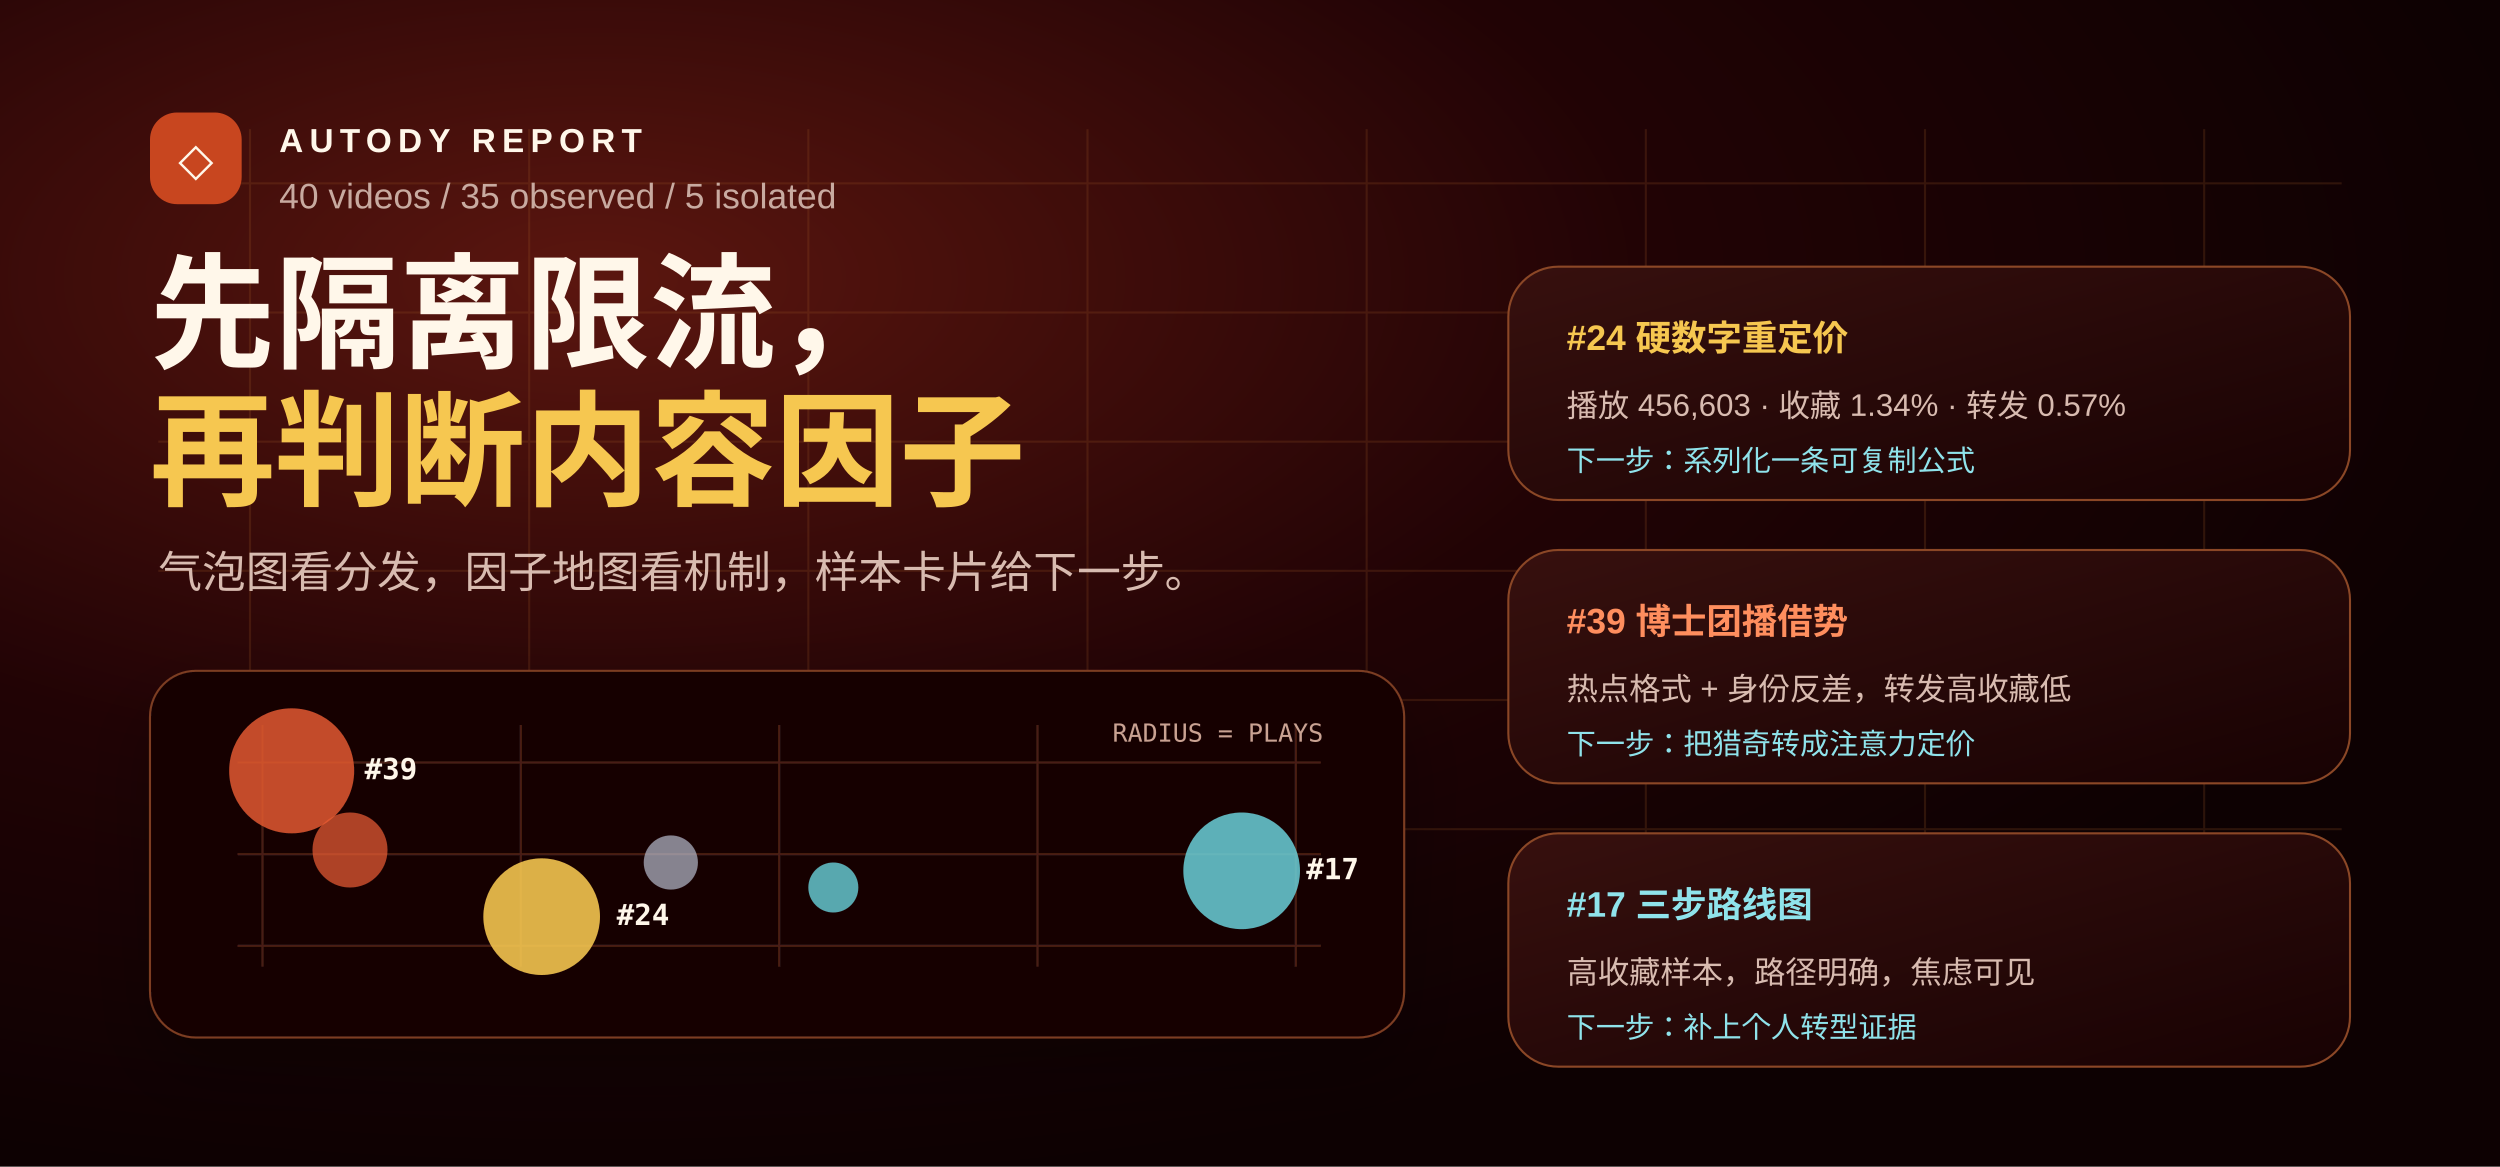
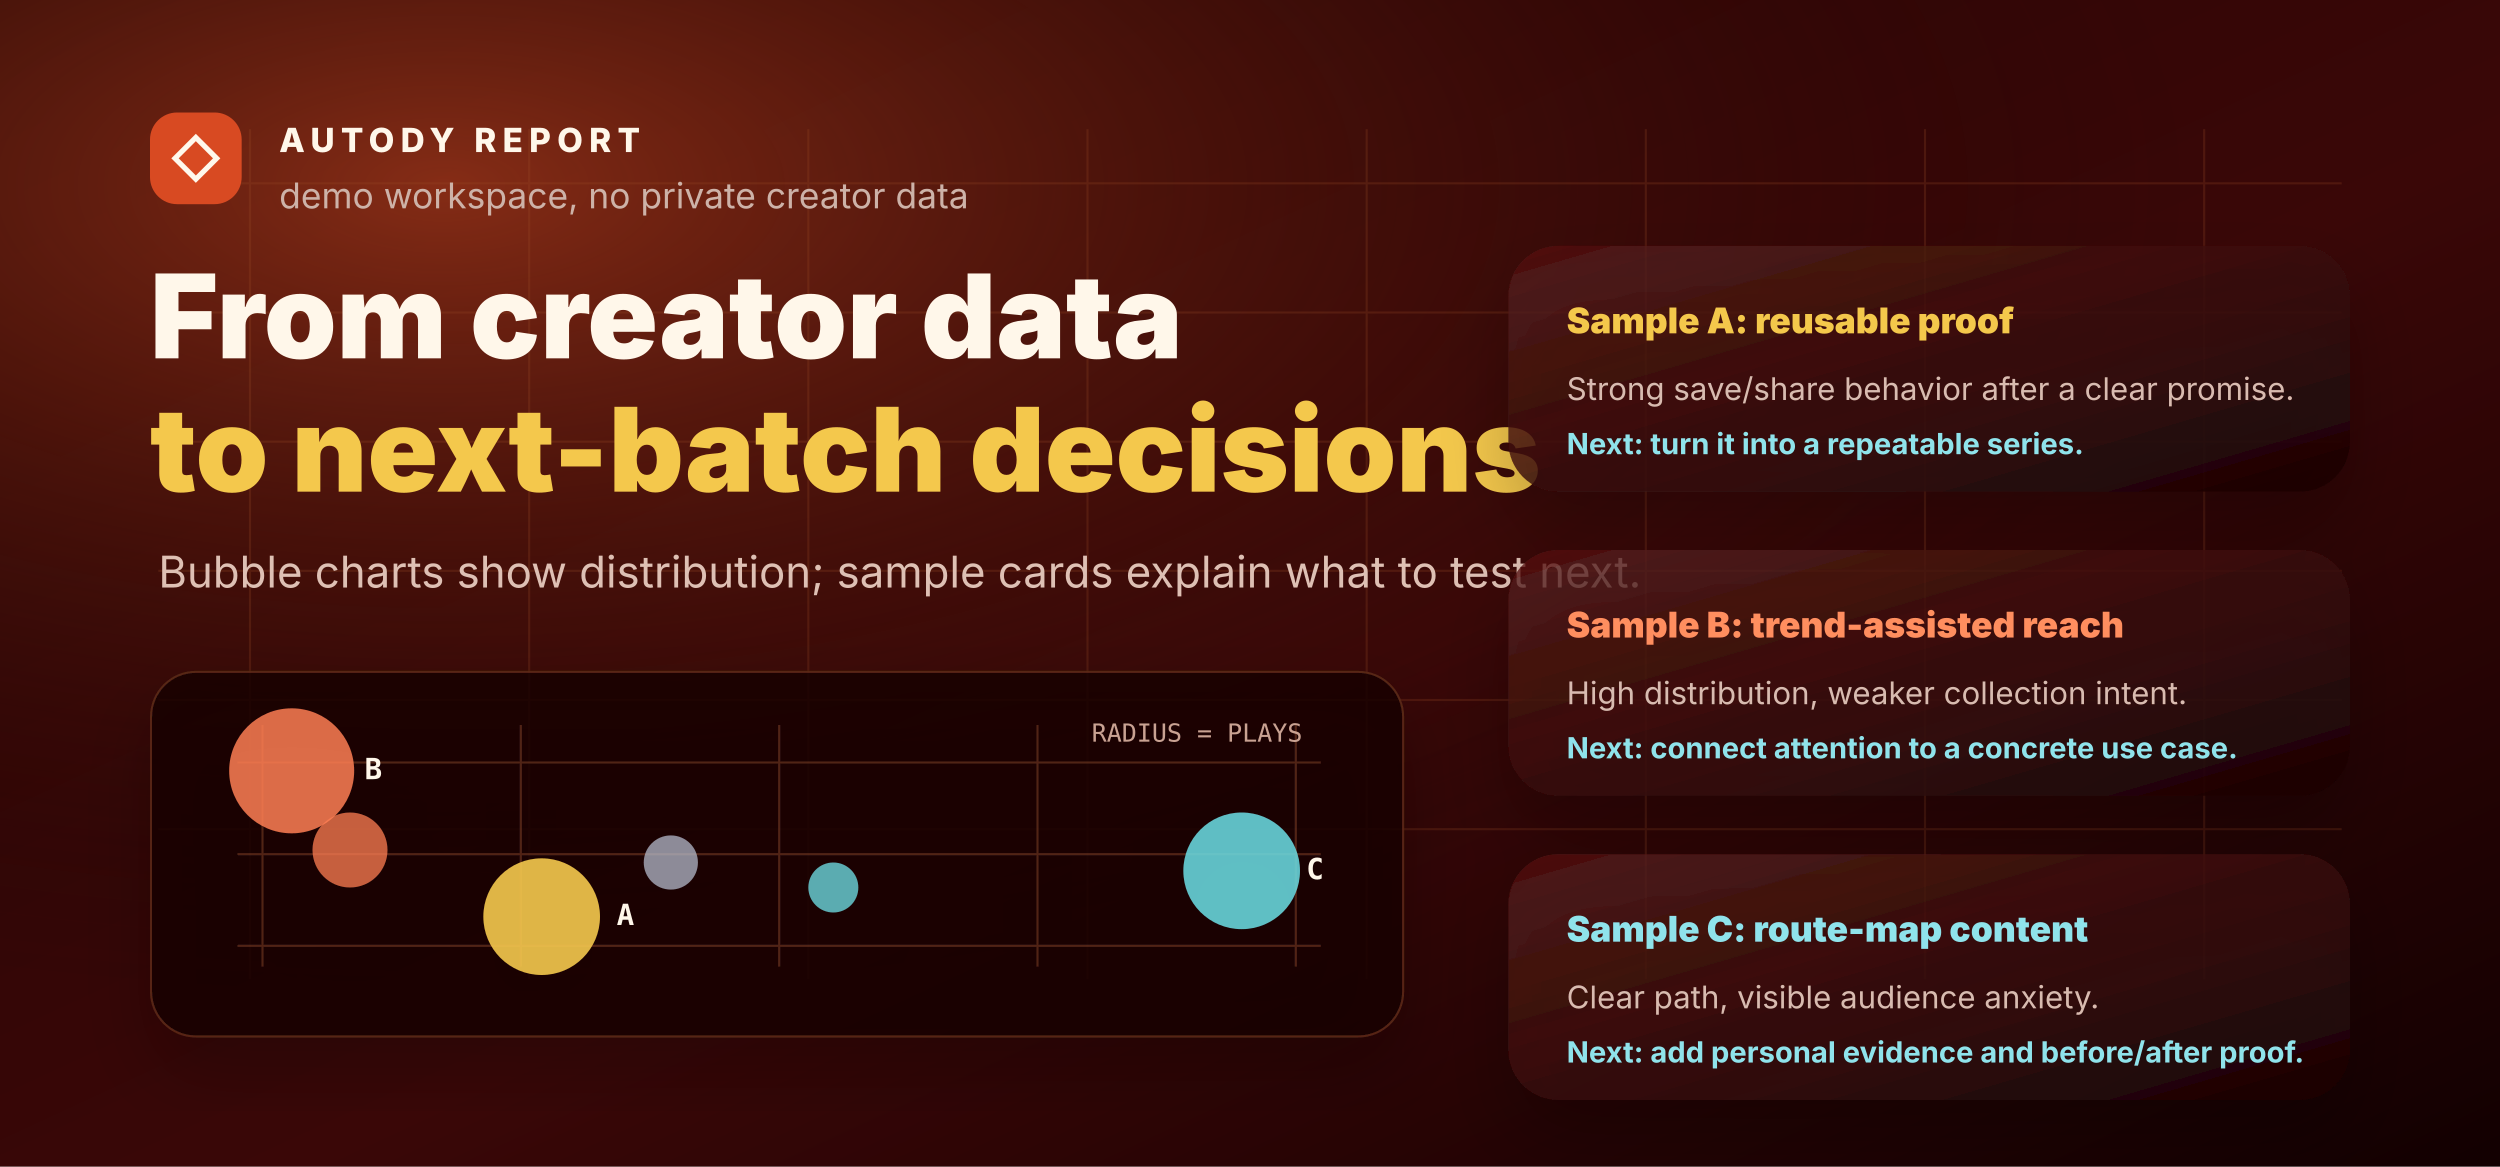
- <svg xmlns="http://www.w3.org/2000/svg" width="1200" height="560" viewBox="0 0 1200 560" role="img" aria-label="Autody HTML report preview">
+ <svg xmlns="http://www.w3.org/2000/svg" width="1200" height="560" viewBox="0 0 1200 560" role="img" aria-label="Autody privacy-safe report preview">
  <defs>
-     <radialGradient id="glow" cx="24%" cy="24%" r="78%">
-       <stop offset="0%" stop-color="#5b160f" />
-       <stop offset="54%" stop-color="#210305" />
-       <stop offset="100%" stop-color="#0d0102" />
+     <linearGradient id="bg" x1="0" x2="1" y1="0" y2="1">
+       <stop offset="0%" stop-color="#240303" />
+       <stop offset="56%" stop-color="#3a0707" />
+       <stop offset="100%" stop-color="#120001" />
+     </linearGradient>
+     <radialGradient id="halo" cx="18%" cy="16%" r="70%">
+       <stop offset="0%" stop-color="#bd4420" stop-opacity=".62" />
+       <stop offset="100%" stop-color="#120001" stop-opacity="0" />
    </radialGradient>
    <linearGradient id="card" x1="0" x2="1" y1="0" y2="1">
-       <stop offset="0%" stop-color="#37100e" />
-       <stop offset="100%" stop-color="#180203" />
+       <stop offset="0%" stop-color="#561915" stop-opacity=".74" />
+       <stop offset="100%" stop-color="#1a0304" stop-opacity=".92" />
    </linearGradient>
-     <filter id="soft" x="-20%" y="-20%" width="140%" height="140%">
+     <filter id="shadow" x="-20%" y="-20%" width="140%" height="140%">
      <feDropShadow dx="0" dy="18" stdDeviation="18" flood-color="#000000" flood-opacity=".28" />
    </filter>
  </defs>
-   <rect width="1200" height="560" fill="url(#glow)" />
-   <g opacity=".22" stroke="#9c5526" stroke-width="1">
+   <rect width="1200" height="560" fill="url(#bg)" />
+   <rect width="1200" height="560" fill="url(#halo)" />
+   <g opacity=".24" stroke="#9b4a25" stroke-width="1">
    <path d="M76 88H1124M76 150H1124M76 212H1124M76 274H1124M76 336H1124M76 398H1124" />
    <path d="M120 62V470M254 62V470M388 62V470M522 62V470M656 62V470M790 62V470M924 62V470M1058 62V470" />
  </g>
-   <g font-family="Arial, 'PingFang SC', sans-serif">
+   <g font-family="Inter, ui-sans-serif, -apple-system, BlinkMacSystemFont, 'Segoe UI', 'PingFang SC', sans-serif">
    <g transform="translate(72 54)">
-       <rect width="44" height="44" rx="13" fill="#c8461f" />
-       <text x="22" y="30" text-anchor="middle" font-size="22" fill="#fff7ea">◇</text>
-       <text x="62" y="19" font-size="16" font-weight="700" letter-spacing="3" fill="#fff7ea">AUTODY REPORT</text>
-       <text x="62" y="46" font-size="17" fill="#c8aaa0">40 videos / 35 observed / 5 isolated</text>
+       <rect width="44" height="44" rx="13" fill="#d84a22" />
+       <path d="M22 12L32 22L22 32L12 22Z" fill="none" stroke="#fff8ec" stroke-width="2.5" />
+       <text x="62" y="19" font-size="16" font-weight="800" letter-spacing="3" fill="#fff7ea">AUTODY REPORT</text>
+       <text x="62" y="46" font-size="17" fill="#cdb2a8">demo workspace, no private creator data</text>
    </g>
-     <text x="72" y="172" font-size="60" font-weight="800" fill="#fff7ea">先隔离限流，</text>
-     <text x="72" y="238" font-size="60" font-weight="800" fill="#f6c750">再判断内容因子</text>
-     <text x="76" y="282" font-size="21" fill="#d8bbb0">气泡图看分发，因子地图看机制，样本卡片给下一步。</text>
+     <text x="72" y="172" font-size="56" font-weight="850" fill="#fff7ea">From creator data</text>
+     <text x="72" y="236" font-size="56" font-weight="850" fill="#f4c84c">to next-batch decisions</text>
+     <text x="76" y="282" font-size="21" fill="#dec0b4">Bubble charts show distribution; sample cards explain what to test next.</text>
  </g>
-   <g transform="translate(72 322)" filter="url(#soft)">
-     <rect width="602" height="176" rx="22" fill="#190304" stroke="#7b3c22" />
-     <g stroke="#7b3c22" opacity=".5">
+   <g transform="translate(72 322)" filter="url(#shadow)">
+     <rect width="602" height="176" rx="22" fill="#190304" fill-opacity=".82" />
+     <rect x=".5" y=".5" width="601" height="175" rx="21.5" fill="none" stroke="#9a522a" stroke-opacity=".46" />
+     <g stroke="#8f4626" opacity=".45">
      <path d="M54 26V142M178 26V142M302 26V142M426 26V142M550 26V142" />
      <path d="M42 44H562M42 88H562M42 132H562" />
    </g>
-     <text x="462" y="34" font-family="Menlo, Consolas, monospace" font-size="12" fill="#c9a292">RADIUS = PLAYS</text>
-     <circle cx="188" cy="118" r="28" fill="#f6c750" opacity=".88" />
-     <circle cx="68" cy="48" r="30" fill="#e85b32" opacity=".82" />
-     <circle cx="524" cy="96" r="28" fill="#6bd6df" opacity=".82" />
-     <circle cx="96" cy="86" r="18" fill="#e85b32" opacity=".72" />
-     <circle cx="328" cy="104" r="12" fill="#6bd6df" opacity=".78" />
-     <circle cx="250" cy="92" r="13" fill="#b8bfd0" opacity=".68" />
-     <text x="224" y="122" font-family="Menlo, Consolas, monospace" font-size="14" font-weight="700" fill="#fff7ea">#24</text>
-     <text x="103" y="52" font-family="Menlo, Consolas, monospace" font-size="14" font-weight="700" fill="#fff7ea">#39</text>
-     <text x="555" y="100" font-family="Menlo, Consolas, monospace" font-size="14" font-weight="700" fill="#fff7ea">#17</text>
+     <text x="452" y="34" font-family="ui-monospace, SFMono-Regular, Menlo, Consolas, monospace" font-size="12" fill="#c9a292">RADIUS = PLAYS</text>
+     <circle cx="188" cy="118" r="28" fill="#f4c84c" opacity=".9" />
+     <circle cx="68" cy="48" r="30" fill="#ff7f54" opacity=".84" />
+     <circle cx="524" cy="96" r="28" fill="#6bdbe2" opacity=".86" />
+     <circle cx="96" cy="86" r="18" fill="#ff7f54" opacity=".74" />
+     <circle cx="328" cy="104" r="12" fill="#6bdbe2" opacity=".78" />
+     <circle cx="250" cy="92" r="13" fill="#b8bfd0" opacity=".72" />
+     <text x="224" y="122" font-family="ui-monospace, SFMono-Regular, Menlo, Consolas, monospace" font-size="14" font-weight="800" fill="#fff7ea">A</text>
+     <text x="103" y="52" font-family="ui-monospace, SFMono-Regular, Menlo, Consolas, monospace" font-size="14" font-weight="800" fill="#fff7ea">B</text>
+     <text x="555" y="100" font-family="ui-monospace, SFMono-Regular, Menlo, Consolas, monospace" font-size="14" font-weight="800" fill="#fff7ea">C</text>
  </g>
-   <g transform="translate(724 128)" font-family="Arial, 'PingFang SC', sans-serif">
-     <rect width="404" height="112" rx="24" fill="url(#card)" stroke="#8b4726" />
-     <text x="28" y="40" font-size="17" font-weight="700" fill="#f6c750">#24 硬数字重定价</text>
-     <text x="28" y="72" font-size="15" fill="#d8bbb0">播放 456,603 · 收藏 1.34% · 转发 0.57%</text>
-     <text x="28" y="98" font-size="14" fill="#8fe3eb">下一步：系列化一条可复制公式</text>
-     <rect y="136" width="404" height="112" rx="24" fill="url(#card)" stroke="#8b4726" />
-     <text x="28" y="176" font-size="17" font-weight="700" fill="#ff8e5e">#39 博士团播借势</text>
-     <text x="28" y="208" font-size="15" fill="#d8bbb0">热点格式 + 身份反差，转发高收藏低</text>
-     <text x="28" y="234" font-size="14" fill="#8fe3eb">下一步：把猎奇转成注意力定价</text>
-     <rect y="272" width="404" height="112" rx="24" fill="url(#card)" stroke="#8b4726" />
-     <text x="28" y="312" font-size="17" font-weight="700" fill="#8fe3eb">#17 三步路线图</text>
-     <text x="28" y="344" font-size="15" fill="#d8bbb0">高收藏样本，路径明确，焦虑可见</text>
-     <text x="28" y="370" font-size="14" fill="#8fe3eb">下一步：补上个人转型证据</text>
+   <g transform="translate(724 118)" font-family="Inter, ui-sans-serif, -apple-system, BlinkMacSystemFont, 'Segoe UI', 'PingFang SC', sans-serif" filter="url(#shadow)">
+     <rect width="404" height="118" rx="24" fill="url(#card)" />
+     <text x="28" y="42" font-size="17" font-weight="850" fill="#f4c84c">Sample A: reusable proof</text>
+     <text x="28" y="74" font-size="15" fill="#d8bbb0">Strong save/share behavior after a clear promise.</text>
+     <text x="28" y="100" font-size="14" font-weight="750" fill="#8fe3eb">Next: turn it into a repeatable series.</text>
+     <rect y="146" width="404" height="118" rx="24" fill="url(#card)" />
+     <text x="28" y="188" font-size="17" font-weight="850" fill="#ff8e5e">Sample B: trend-assisted reach</text>
+     <text x="28" y="220" font-size="15" fill="#d8bbb0">High distribution, weaker collection intent.</text>
+     <text x="28" y="246" font-size="14" font-weight="750" fill="#8fe3eb">Next: connect attention to a concrete use case.</text>
+     <rect y="292" width="404" height="118" rx="24" fill="url(#card)" />
+     <text x="28" y="334" font-size="17" font-weight="850" fill="#8fe3eb">Sample C: route-map content</text>
+     <text x="28" y="366" font-size="15" fill="#d8bbb0">Clear path, visible audience anxiety.</text>
+     <text x="28" y="392" font-size="14" font-weight="750" fill="#8fe3eb">Next: add personal evidence and before/after proof.</text>
  </g>
</svg>
